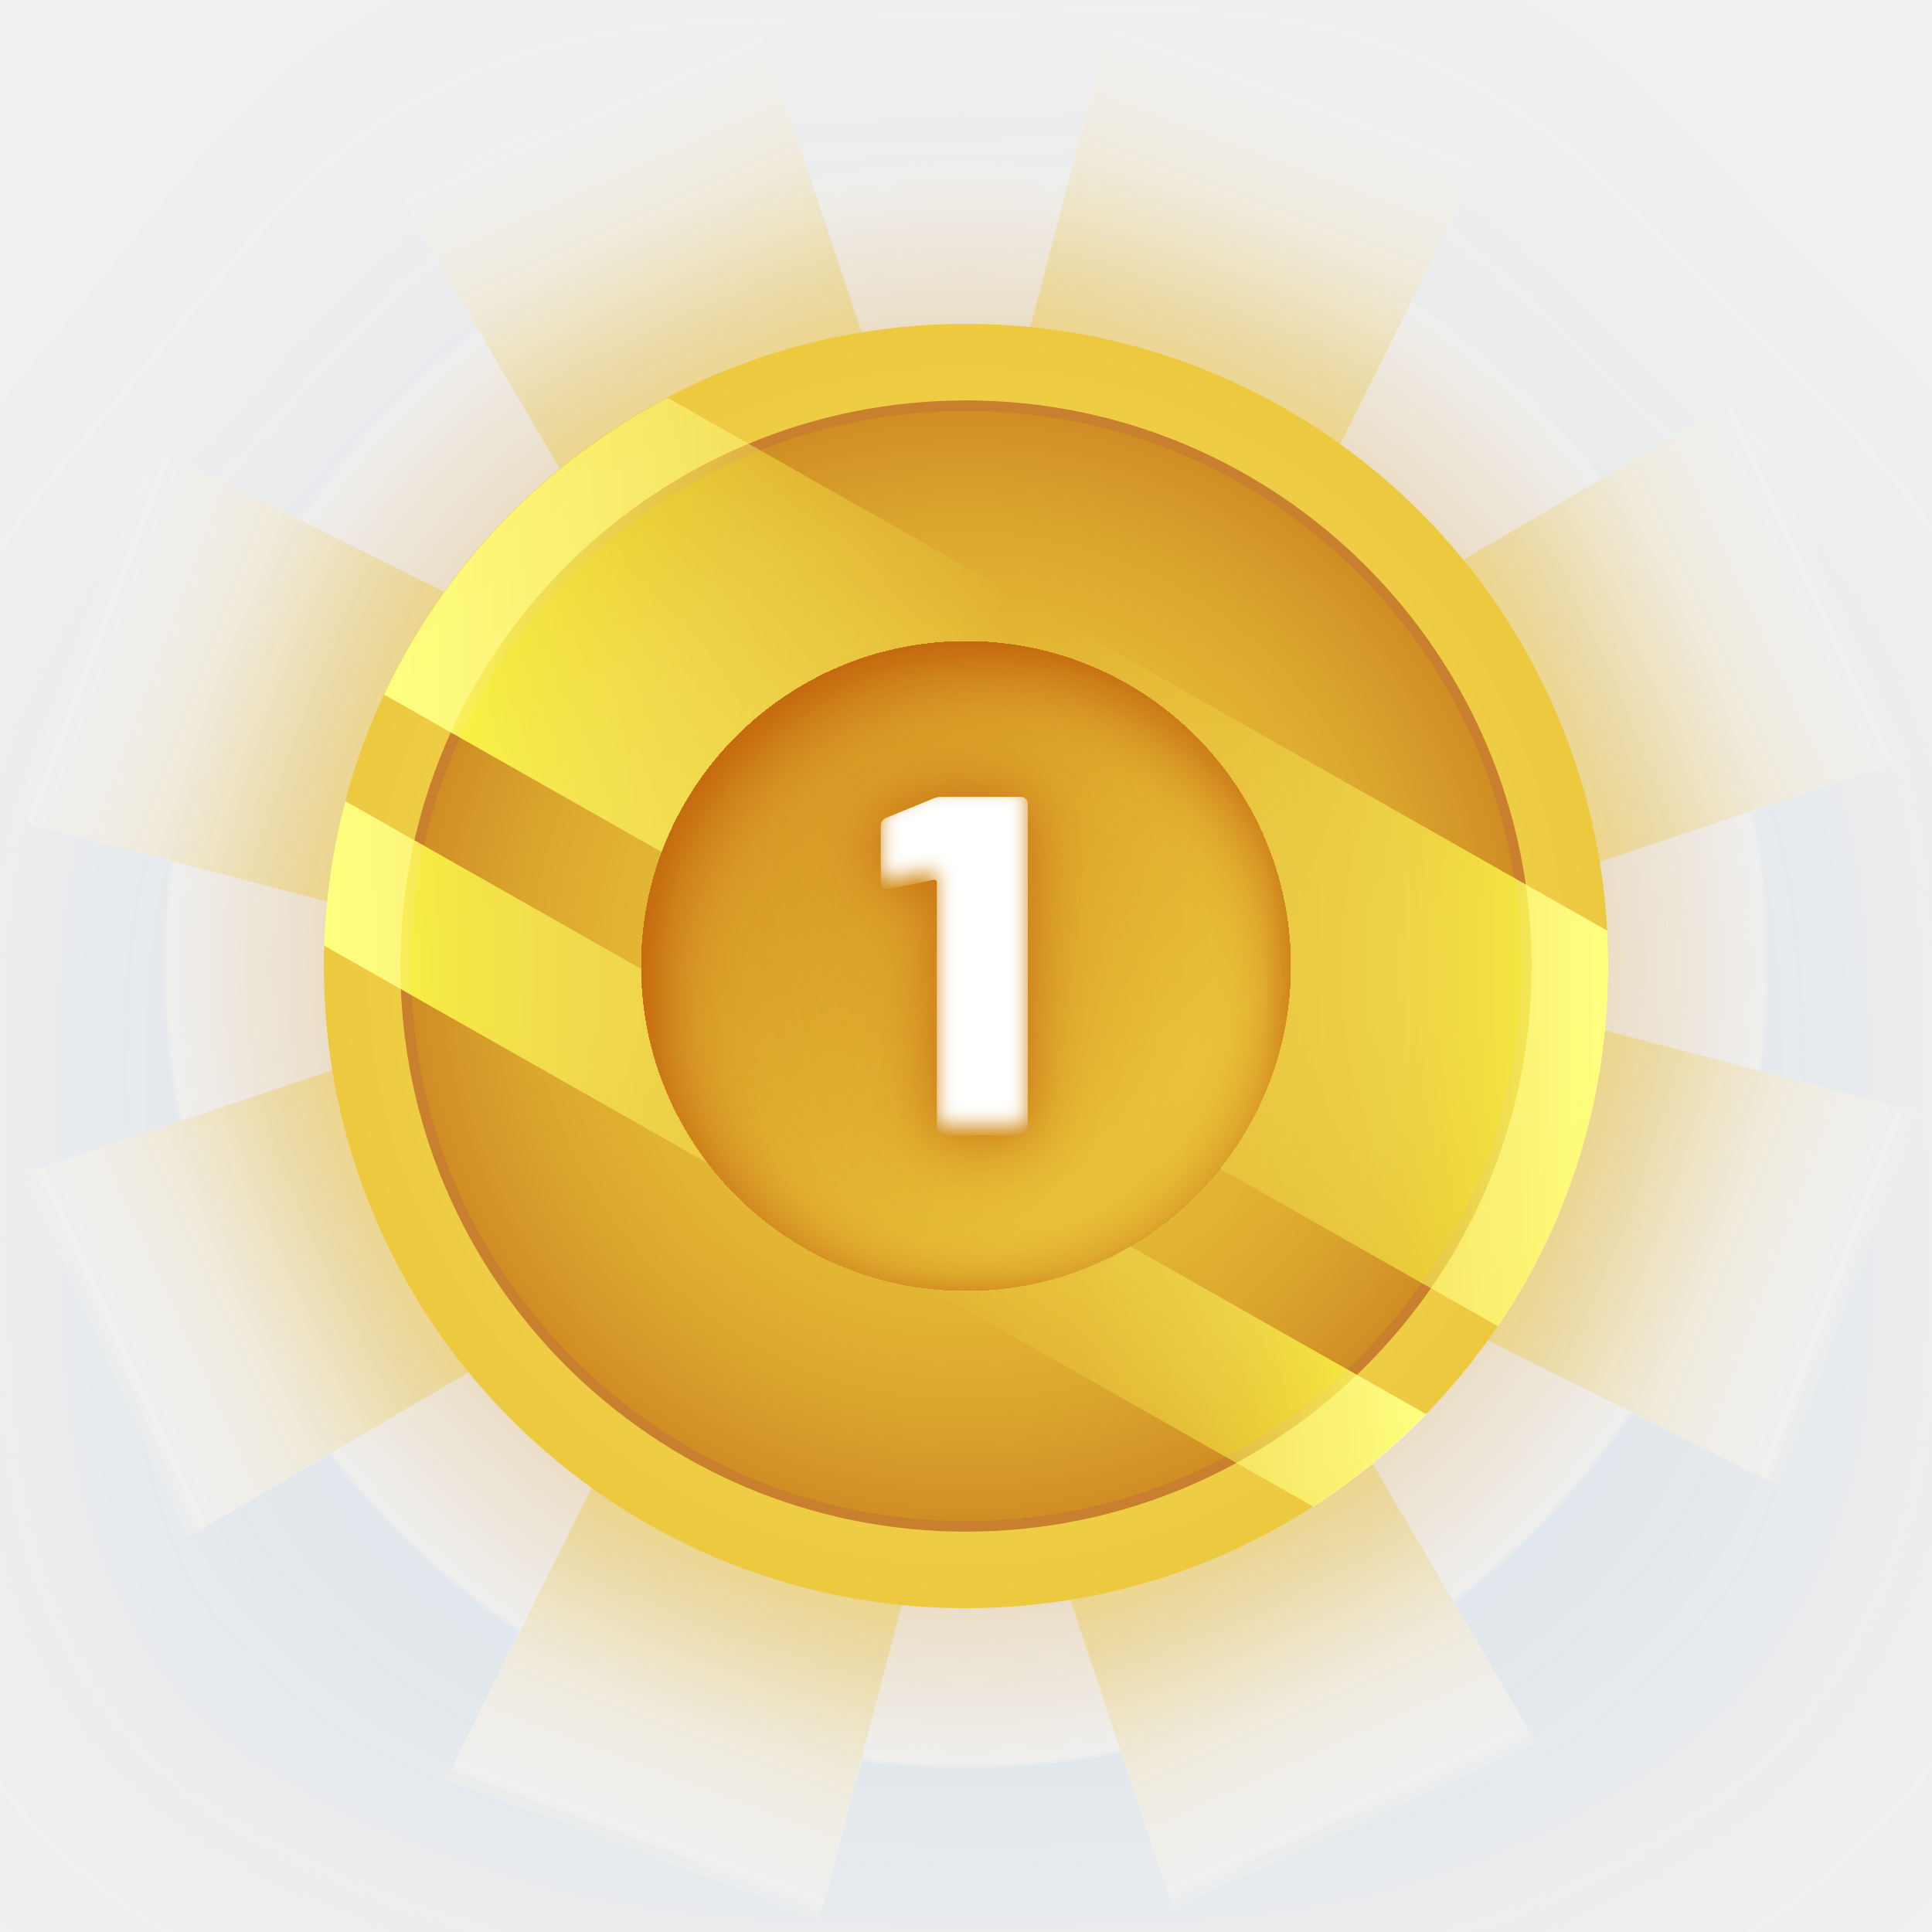
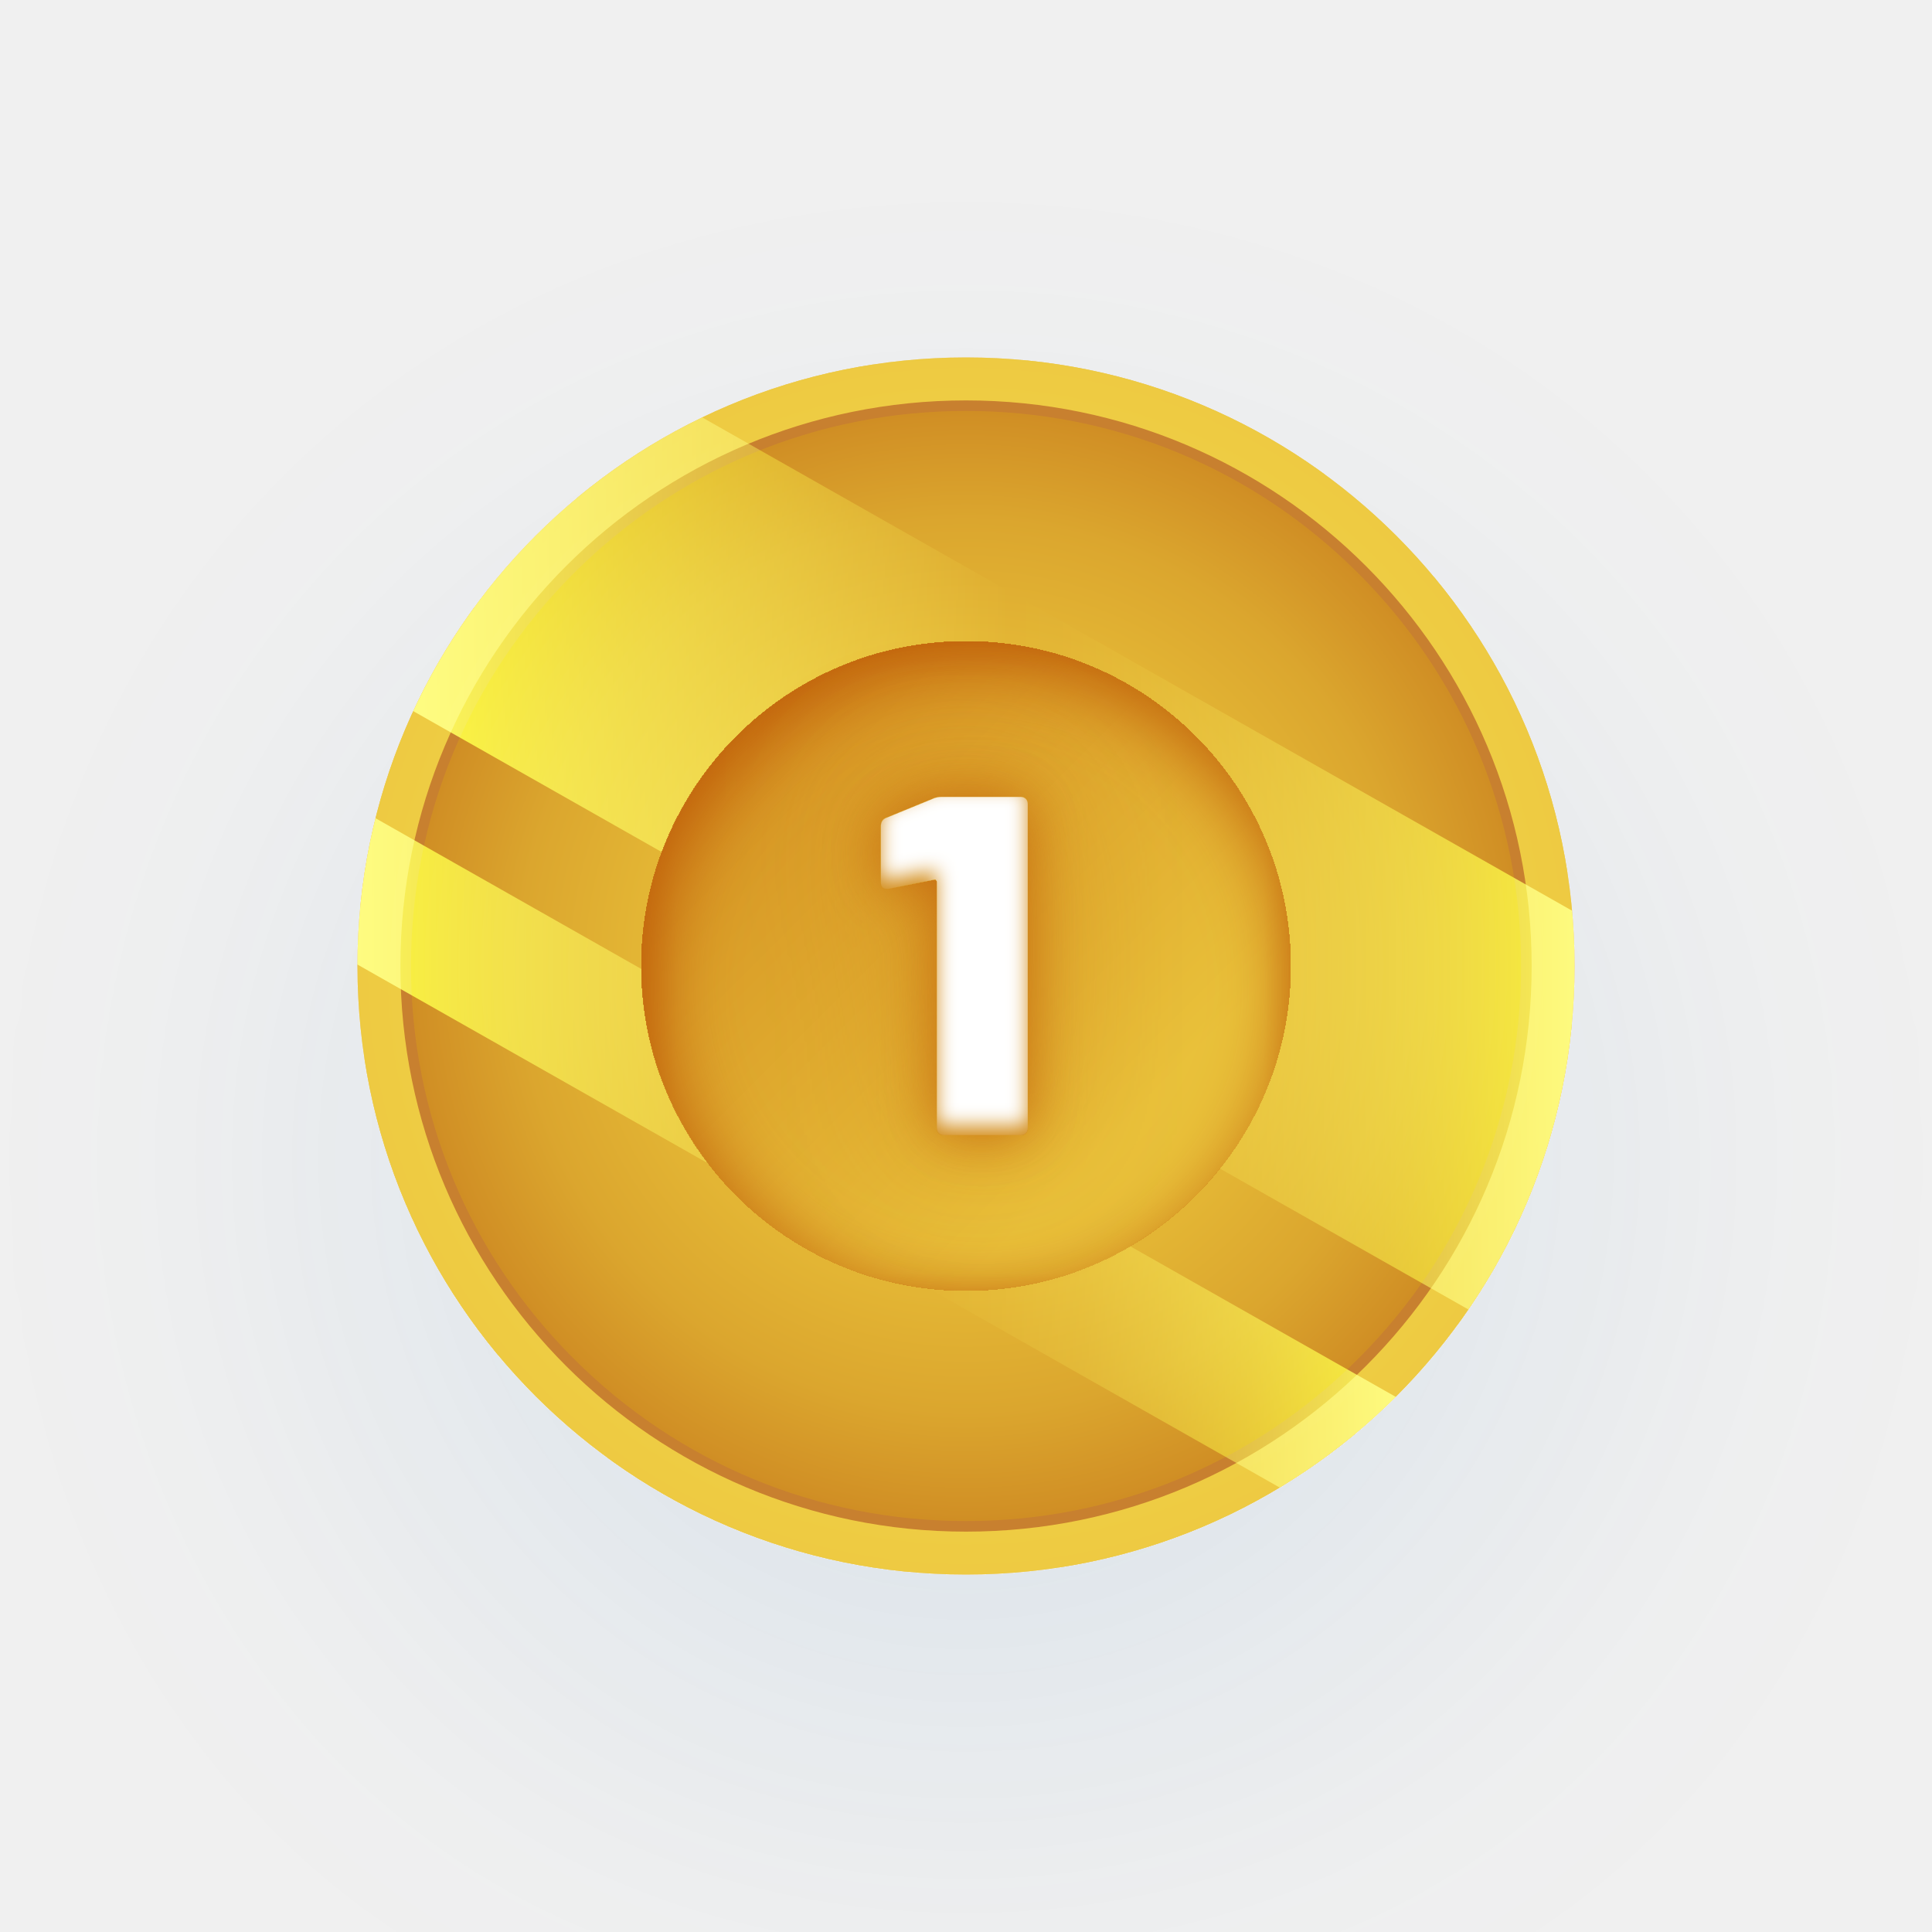
<svg xmlns="http://www.w3.org/2000/svg" width="40" height="40" viewBox="0 0 40 40" fill="none">
  <g id="Single Campaign Overview-Desktop">
    <g id="body">
      <g id="Participant ">
        <g id="Table">
          <g id="leaderboard" filter="url(#filter0_d_5416_24318)">
            <g id="Row Container">
              <g id="header">
                <mask id="path-3-inside-1_5416_24318" fill="white">
                  <path d="M-32 -22H1526V60H-32V-22Z" />
                </mask>
                <path d="M1526 60V59H-32V60V61H1526V60Z" fill="#E7E9EB" mask="url(#path-3-inside-1_5416_24318)" />
                <g id="text">
                  <g id="Badge" clip-path="url(#clip0_5416_24318)">
                    <g id="Group">
                      <g id="Group_2">
                        <g id="Rank Icon Container">
                          <g id="Group_3">
                            <path id="Vector" d="M19.464 11.741L14.188 14.137L8.05 3.666L15.619 0.229L19.464 11.741Z" fill="url(#paint0_linear_5416_24318)" />
                            <path id="Vector_2" d="M13.781 14.539L11.744 19.964L0 16.9L2.921 9.118L13.781 14.539Z" fill="url(#paint1_linear_5416_24318)" />
                            <path id="Vector_3" d="M11.741 20.536L14.137 25.812L3.666 31.951L0.229 24.382L11.741 20.536Z" fill="url(#paint2_linear_5416_24318)" />
                            <path id="Vector_4" d="M14.539 26.22L19.964 28.256L16.9 40L9.118 37.079L14.539 26.22Z" fill="url(#paint3_linear_5416_24318)" />
                            <path id="Vector_5" d="M20.536 28.26L25.812 25.863L31.951 36.334L24.382 39.771L20.536 28.26Z" fill="url(#paint4_linear_5416_24318)" />
                            <path id="Vector_6" d="M26.22 25.461L28.256 20.037L40 23.1L37.079 30.882L26.22 25.461Z" fill="url(#paint5_linear_5416_24318)" />
                            <path id="Vector_7" d="M28.26 19.464L25.863 14.188L36.334 8.05L39.771 15.619L28.26 19.464Z" fill="url(#paint6_linear_5416_24318)" />
                            <path id="Vector_8" d="M25.461 13.781L20.037 11.744L23.1 0L30.882 2.921L25.461 13.781Z" fill="url(#paint7_linear_5416_24318)" />
                          </g>
                          <g id="Group_4">
                            <path id="Vector_9" d="M20 33.297C27.343 33.297 33.296 27.344 33.296 20.001C33.296 12.658 27.343 6.705 20 6.705C12.657 6.705 6.705 12.658 6.705 20.001C6.705 27.344 12.657 33.297 20 33.297Z" fill="#E9C13A" />
                            <g id="Group_5" style="mix-blend-mode:screen">
                              <path id="Vector_10" d="M20 36.761C15.524 36.761 11.315 35.018 8.148 31.852C4.982 28.687 3.239 24.478 3.239 20C3.239 15.523 4.983 11.315 8.148 8.148C11.314 4.982 15.523 3.24 20 3.24C24.478 3.24 28.686 4.983 31.852 8.148C35.018 11.314 36.761 15.523 36.761 20C36.761 24.478 35.018 28.686 31.852 31.852C28.687 35.019 24.478 36.761 20 36.761Z" fill="url(#paint8_radial_5416_24318)" />
                            </g>
                            <g id="Group_6">
                              <path id="Vector_11" d="M20 31.602C13.603 31.602 8.399 26.397 8.399 20.001C8.399 13.604 13.604 8.4 20 8.4C26.397 8.4 31.602 13.604 31.602 20.001C31.602 26.397 26.397 31.602 20 31.602Z" fill="url(#paint9_radial_5416_24318)" />
                              <path id="Vector_12" d="M20 8.508C23.07 8.508 25.956 9.703 28.126 11.874C30.297 14.045 31.492 16.931 31.492 20C31.492 23.069 30.297 25.955 28.126 28.126C25.956 30.297 23.07 31.492 20 31.492C16.931 31.492 14.045 30.297 11.874 28.126C9.704 25.955 8.509 23.069 8.509 20C8.509 16.931 9.704 14.045 11.874 11.874C14.045 9.703 16.931 8.508 20 8.508ZM20 8.29C13.533 8.29 8.29 13.533 8.29 20.001C8.29 26.468 13.533 31.711 20 31.711C26.468 31.711 31.711 26.468 31.711 20.001C31.711 13.533 26.468 8.29 20 8.29Z" fill="#C8802F" />
                            </g>
                            <path id="Vector_13" d="M33.296 20.014C33.296 22.773 32.455 25.336 31.016 27.46L7.952 14.381C9.186 11.748 11.257 9.585 13.822 8.236L33.276 19.268C33.289 19.515 33.296 19.763 33.296 20.013V20.014Z" fill="url(#paint10_linear_5416_24318)" style="mix-blend-mode:overlay" />
                            <path id="Vector_14" d="M29.533 29.28C28.831 30.003 28.047 30.647 27.195 31.195L6.711 19.579C6.745 18.547 6.895 17.545 7.15 16.586L29.533 29.281V29.28Z" fill="url(#paint11_linear_5416_24318)" style="mix-blend-mode:overlay" />
                          </g>
                          <g id="Group_7">
                            <g id="Vector_15" filter="url(#filter1_i_5416_24318)">
                              <path d="M20 26.72C23.712 26.72 26.72 23.712 26.72 20C26.72 16.289 23.712 13.28 20 13.28C16.289 13.28 13.28 16.289 13.28 20C13.28 23.712 16.289 26.72 20 26.72Z" fill="url(#paint12_linear_5416_24318)" />
                            </g>
                            <g id="text_2" filter="url(#filter2_ddi_5416_24318)">
                              <path d="M19.308 16.541C19.361 16.514 19.425 16.5 19.498 16.5H21.128C21.175 16.5 21.212 16.514 21.238 16.541C21.265 16.567 21.278 16.604 21.278 16.651V23.351C21.278 23.397 21.265 23.434 21.238 23.46C21.212 23.487 21.175 23.5 21.128 23.5H19.548C19.502 23.5 19.465 23.487 19.438 23.46C19.412 23.434 19.398 23.397 19.398 23.351V18.261C19.398 18.247 19.392 18.234 19.378 18.221C19.372 18.207 19.361 18.204 19.348 18.21L18.398 18.401H18.358C18.278 18.401 18.238 18.354 18.238 18.261V17.11C18.238 17.017 18.278 16.957 18.358 16.93L19.308 16.541Z" fill="white" />
                            </g>
                          </g>
                        </g>
                      </g>
                    </g>
                  </g>
                </g>
              </g>
            </g>
          </g>
        </g>
      </g>
    </g>
  </g>
  <defs>
    <filter id="filter0_d_5416_24318" x="-62" y="-120" width="1618" height="918" filterUnits="userSpaceOnUse" color-interpolation-filters="sRGB">
      <feFlood flood-opacity="0" result="BackgroundImageFix" />
      <feColorMatrix in="SourceAlpha" type="matrix" values="0 0 0 0 0 0 0 0 0 0 0 0 0 0 0 0 0 0 127 0" result="hardAlpha" />
      <feOffset dy="4" />
      <feGaussianBlur stdDeviation="15" />
      <feComposite in2="hardAlpha" operator="out" />
      <feColorMatrix type="matrix" values="0 0 0 0 0 0 0 0 0 0.357 0 0 0 0 0.675 0 0 0 0.08 0" />
      <feBlend mode="normal" in2="BackgroundImageFix" result="effect1_dropShadow_5416_24318" />
      <feBlend mode="normal" in="SourceGraphic" in2="effect1_dropShadow_5416_24318" result="shape" />
    </filter>
    <filter id="filter1_i_5416_24318" x="13.28" y="13.28" width="13.64" height="13.84" filterUnits="userSpaceOnUse" color-interpolation-filters="sRGB">
      <feFlood flood-opacity="0" result="BackgroundImageFix" />
      <feBlend mode="normal" in="SourceGraphic" in2="BackgroundImageFix" result="shape" />
      <feColorMatrix in="SourceAlpha" type="matrix" values="0 0 0 0 0 0 0 0 0 0 0 0 0 0 0 0 0 0 127 0" result="hardAlpha" />
      <feOffset dx="0.2" dy="0.4" />
      <feGaussianBlur stdDeviation="0.8" />
      <feComposite in2="hardAlpha" operator="arithmetic" k2="-1" k3="1" />
      <feColorMatrix type="matrix" values="0 0 0 0 0.745 0 0 0 0 0.353 0 0 0 0 0.027 0 0 0 1 0" />
      <feBlend mode="normal" in2="shape" result="effect1_innerShadow_5416_24318" />
    </filter>
    <filter id="filter2_ddi_5416_24318" x="15.038" y="13.3" width="9.44" height="13.4" filterUnits="userSpaceOnUse" color-interpolation-filters="sRGB">
      <feFlood flood-opacity="0" result="BackgroundImageFix" />
      <feColorMatrix in="SourceAlpha" type="matrix" values="0 0 0 0 0 0 0 0 0 0 0 0 0 0 0 0 0 0 127 0" result="hardAlpha" />
      <feOffset />
      <feGaussianBlur stdDeviation="1.6" />
      <feComposite in2="hardAlpha" operator="out" />
      <feColorMatrix type="matrix" values="0 0 0 0 0.831 0 0 0 0 0.565 0 0 0 0 0.129 0 0 0 1 0" />
      <feBlend mode="normal" in2="BackgroundImageFix" result="effect1_dropShadow_5416_24318" />
      <feColorMatrix in="SourceAlpha" type="matrix" values="0 0 0 0 0 0 0 0 0 0 0 0 0 0 0 0 0 0 127 0" result="hardAlpha" />
      <feOffset />
      <feGaussianBlur stdDeviation="0.6" />
      <feComposite in2="hardAlpha" operator="out" />
      <feColorMatrix type="matrix" values="0 0 0 0 0.776 0 0 0 0 0.427 0 0 0 0 0.063 0 0 0 1 0" />
      <feBlend mode="normal" in2="effect1_dropShadow_5416_24318" result="effect2_dropShadow_5416_24318" />
      <feBlend mode="normal" in="SourceGraphic" in2="effect2_dropShadow_5416_24318" result="shape" />
      <feColorMatrix in="SourceAlpha" type="matrix" values="0 0 0 0 0 0 0 0 0 0 0 0 0 0 0 0 0 0 127 0" result="hardAlpha" />
      <feOffset dy="-0.2" />
      <feGaussianBlur stdDeviation="0.2" />
      <feComposite in2="hardAlpha" operator="arithmetic" k2="-1" k3="1" />
      <feColorMatrix type="matrix" values="0 0 0 0 0.831 0 0 0 0 0.565 0 0 0 0 0.129 0 0 0 1 0" />
      <feBlend mode="normal" in2="shape" result="effect3_innerShadow_5416_24318" />
    </filter>
    <linearGradient id="paint0_linear_5416_24318" x1="11.887" y1="2.04" x2="16.669" y2="12.568" gradientUnits="userSpaceOnUse">
      <stop stop-color="#E9C13A" stop-opacity="0" />
      <stop offset="0.1" stop-color="#E9C13A" stop-opacity="0.02" />
      <stop offset="0.23" stop-color="#E9C13A" stop-opacity="0.09" />
      <stop offset="0.38" stop-color="#E9C13A" stop-opacity="0.21" />
      <stop offset="0.54" stop-color="#E9C13A" stop-opacity="0.37" />
      <stop offset="0.71" stop-color="#E9C13A" stop-opacity="0.58" />
      <stop offset="0.89" stop-color="#E9C13A" stop-opacity="0.82" />
      <stop offset="1" stop-color="#E9C13A" />
    </linearGradient>
    <linearGradient id="paint1_linear_5416_24318" x1="1.575" y1="13.02" x2="12.401" y2="17.082" gradientUnits="userSpaceOnUse">
      <stop stop-color="#E9C13A" stop-opacity="0" />
      <stop offset="0.1" stop-color="#E9C13A" stop-opacity="0.02" />
      <stop offset="0.23" stop-color="#E9C13A" stop-opacity="0.09" />
      <stop offset="0.38" stop-color="#E9C13A" stop-opacity="0.21" />
      <stop offset="0.54" stop-color="#E9C13A" stop-opacity="0.37" />
      <stop offset="0.71" stop-color="#E9C13A" stop-opacity="0.58" />
      <stop offset="0.89" stop-color="#E9C13A" stop-opacity="0.82" />
      <stop offset="1" stop-color="#E9C13A" />
    </linearGradient>
    <linearGradient id="paint2_linear_5416_24318" x1="2.047" y1="28.075" x2="12.575" y2="23.293" gradientUnits="userSpaceOnUse">
      <stop stop-color="#E9C13A" stop-opacity="0" />
      <stop offset="0.1" stop-color="#E9C13A" stop-opacity="0.02" />
      <stop offset="0.23" stop-color="#E9C13A" stop-opacity="0.09" />
      <stop offset="0.38" stop-color="#E9C13A" stop-opacity="0.21" />
      <stop offset="0.54" stop-color="#E9C13A" stop-opacity="0.37" />
      <stop offset="0.71" stop-color="#E9C13A" stop-opacity="0.58" />
      <stop offset="0.89" stop-color="#E9C13A" stop-opacity="0.82" />
      <stop offset="1" stop-color="#E9C13A" />
    </linearGradient>
    <linearGradient id="paint3_linear_5416_24318" x1="13.027" y1="38.386" x2="17.09" y2="27.56" gradientUnits="userSpaceOnUse">
      <stop stop-color="#E9C13A" stop-opacity="0" />
      <stop offset="0.1" stop-color="#E9C13A" stop-opacity="0.02" />
      <stop offset="0.23" stop-color="#E9C13A" stop-opacity="0.09" />
      <stop offset="0.38" stop-color="#E9C13A" stop-opacity="0.21" />
      <stop offset="0.54" stop-color="#E9C13A" stop-opacity="0.37" />
      <stop offset="0.71" stop-color="#E9C13A" stop-opacity="0.58" />
      <stop offset="0.89" stop-color="#E9C13A" stop-opacity="0.82" />
      <stop offset="1" stop-color="#E9C13A" />
    </linearGradient>
    <linearGradient id="paint4_linear_5416_24318" x1="28.081" y1="37.915" x2="23.299" y2="27.386" gradientUnits="userSpaceOnUse">
      <stop stop-color="#E9C13A" stop-opacity="0" />
      <stop offset="0.1" stop-color="#E9C13A" stop-opacity="0.02" />
      <stop offset="0.23" stop-color="#E9C13A" stop-opacity="0.09" />
      <stop offset="0.38" stop-color="#E9C13A" stop-opacity="0.21" />
      <stop offset="0.54" stop-color="#E9C13A" stop-opacity="0.37" />
      <stop offset="0.71" stop-color="#E9C13A" stop-opacity="0.58" />
      <stop offset="0.89" stop-color="#E9C13A" stop-opacity="0.82" />
      <stop offset="1" stop-color="#E9C13A" />
    </linearGradient>
    <linearGradient id="paint5_linear_5416_24318" x1="38.394" y1="26.936" x2="27.567" y2="22.872" gradientUnits="userSpaceOnUse">
      <stop stop-color="#E9C13A" stop-opacity="0" />
      <stop offset="0.1" stop-color="#E9C13A" stop-opacity="0.02" />
      <stop offset="0.23" stop-color="#E9C13A" stop-opacity="0.09" />
      <stop offset="0.38" stop-color="#E9C13A" stop-opacity="0.21" />
      <stop offset="0.54" stop-color="#E9C13A" stop-opacity="0.37" />
      <stop offset="0.71" stop-color="#E9C13A" stop-opacity="0.58" />
      <stop offset="0.89" stop-color="#E9C13A" stop-opacity="0.82" />
      <stop offset="1" stop-color="#E9C13A" />
    </linearGradient>
    <linearGradient id="paint6_linear_5416_24318" x1="37.922" y1="11.88" x2="27.393" y2="16.662" gradientUnits="userSpaceOnUse">
      <stop stop-color="#E9C13A" stop-opacity="0" />
      <stop offset="0.1" stop-color="#E9C13A" stop-opacity="0.02" />
      <stop offset="0.23" stop-color="#E9C13A" stop-opacity="0.09" />
      <stop offset="0.38" stop-color="#E9C13A" stop-opacity="0.21" />
      <stop offset="0.54" stop-color="#E9C13A" stop-opacity="0.37" />
      <stop offset="0.71" stop-color="#E9C13A" stop-opacity="0.58" />
      <stop offset="0.89" stop-color="#E9C13A" stop-opacity="0.82" />
      <stop offset="1" stop-color="#E9C13A" />
    </linearGradient>
    <linearGradient id="paint7_linear_5416_24318" x1="26.942" y1="1.567" x2="22.879" y2="12.394" gradientUnits="userSpaceOnUse">
      <stop stop-color="#E9C13A" stop-opacity="0" />
      <stop offset="0.1" stop-color="#E9C13A" stop-opacity="0.02" />
      <stop offset="0.23" stop-color="#E9C13A" stop-opacity="0.09" />
      <stop offset="0.38" stop-color="#E9C13A" stop-opacity="0.21" />
      <stop offset="0.54" stop-color="#E9C13A" stop-opacity="0.37" />
      <stop offset="0.71" stop-color="#E9C13A" stop-opacity="0.58" />
      <stop offset="0.89" stop-color="#E9C13A" stop-opacity="0.82" />
      <stop offset="1" stop-color="#E9C13A" />
    </linearGradient>
    <radialGradient id="paint8_radial_5416_24318" cx="0" cy="0" r="1" gradientUnits="userSpaceOnUse" gradientTransform="translate(20.0004 20.0004) scale(16.7609)">
      <stop stop-color="#E3B534" />
      <stop offset="1" stop-color="#D29124" stop-opacity="0" />
    </radialGradient>
    <radialGradient id="paint9_radial_5416_24318" cx="0" cy="0" r="1" gradientUnits="userSpaceOnUse" gradientTransform="translate(20.0004 20.0007) scale(13.9188)">
      <stop stop-color="#E9C13A" />
      <stop offset="0.29" stop-color="#E7BE38" />
      <stop offset="0.49" stop-color="#E3B534" />
      <stop offset="0.66" stop-color="#DBA62E" />
      <stop offset="0.81" stop-color="#D19025" />
      <stop offset="0.95" stop-color="#C37519" />
      <stop offset="1" stop-color="#BE6A14" />
    </radialGradient>
    <linearGradient id="paint10_linear_5416_24318" x1="7.952" y1="17.848" x2="33.296" y2="17.848" gradientUnits="userSpaceOnUse">
      <stop stop-color="white" />
      <stop offset="0.51" stop-color="white" stop-opacity="0" />
      <stop offset="0.56" stop-color="white" stop-opacity="0.02" />
      <stop offset="0.62" stop-color="white" stop-opacity="0.09" />
      <stop offset="0.69" stop-color="white" stop-opacity="0.19" />
      <stop offset="0.76" stop-color="white" stop-opacity="0.34" />
      <stop offset="0.84" stop-color="white" stop-opacity="0.53" />
      <stop offset="0.92" stop-color="white" stop-opacity="0.75" />
      <stop offset="1" stop-color="white" />
    </linearGradient>
    <linearGradient id="paint11_linear_5416_24318" x1="6.711" y1="23.89" x2="29.533" y2="23.89" gradientUnits="userSpaceOnUse">
      <stop stop-color="white" />
      <stop offset="0.51" stop-color="white" stop-opacity="0" />
      <stop offset="0.56" stop-color="white" stop-opacity="0.02" />
      <stop offset="0.62" stop-color="white" stop-opacity="0.09" />
      <stop offset="0.69" stop-color="white" stop-opacity="0.19" />
      <stop offset="0.76" stop-color="white" stop-opacity="0.34" />
      <stop offset="0.84" stop-color="white" stop-opacity="0.53" />
      <stop offset="0.92" stop-color="white" stop-opacity="0.75" />
      <stop offset="1" stop-color="white" />
    </linearGradient>
    <linearGradient id="paint12_linear_5416_24318" x1="24.832" y1="24.832" x2="14.712" y2="14.712" gradientUnits="userSpaceOnUse">
      <stop offset="0.15" stop-color="#E9C13A" />
      <stop offset="1" stop-color="#D49021" />
    </linearGradient>
    <clipPath id="clip0_5416_24318">
-       <rect width="40" height="40" fill="white" />
+       <circle cx="20" cy="20" r="12.6" fill="white" />
    </clipPath>
  </defs>
</svg>
